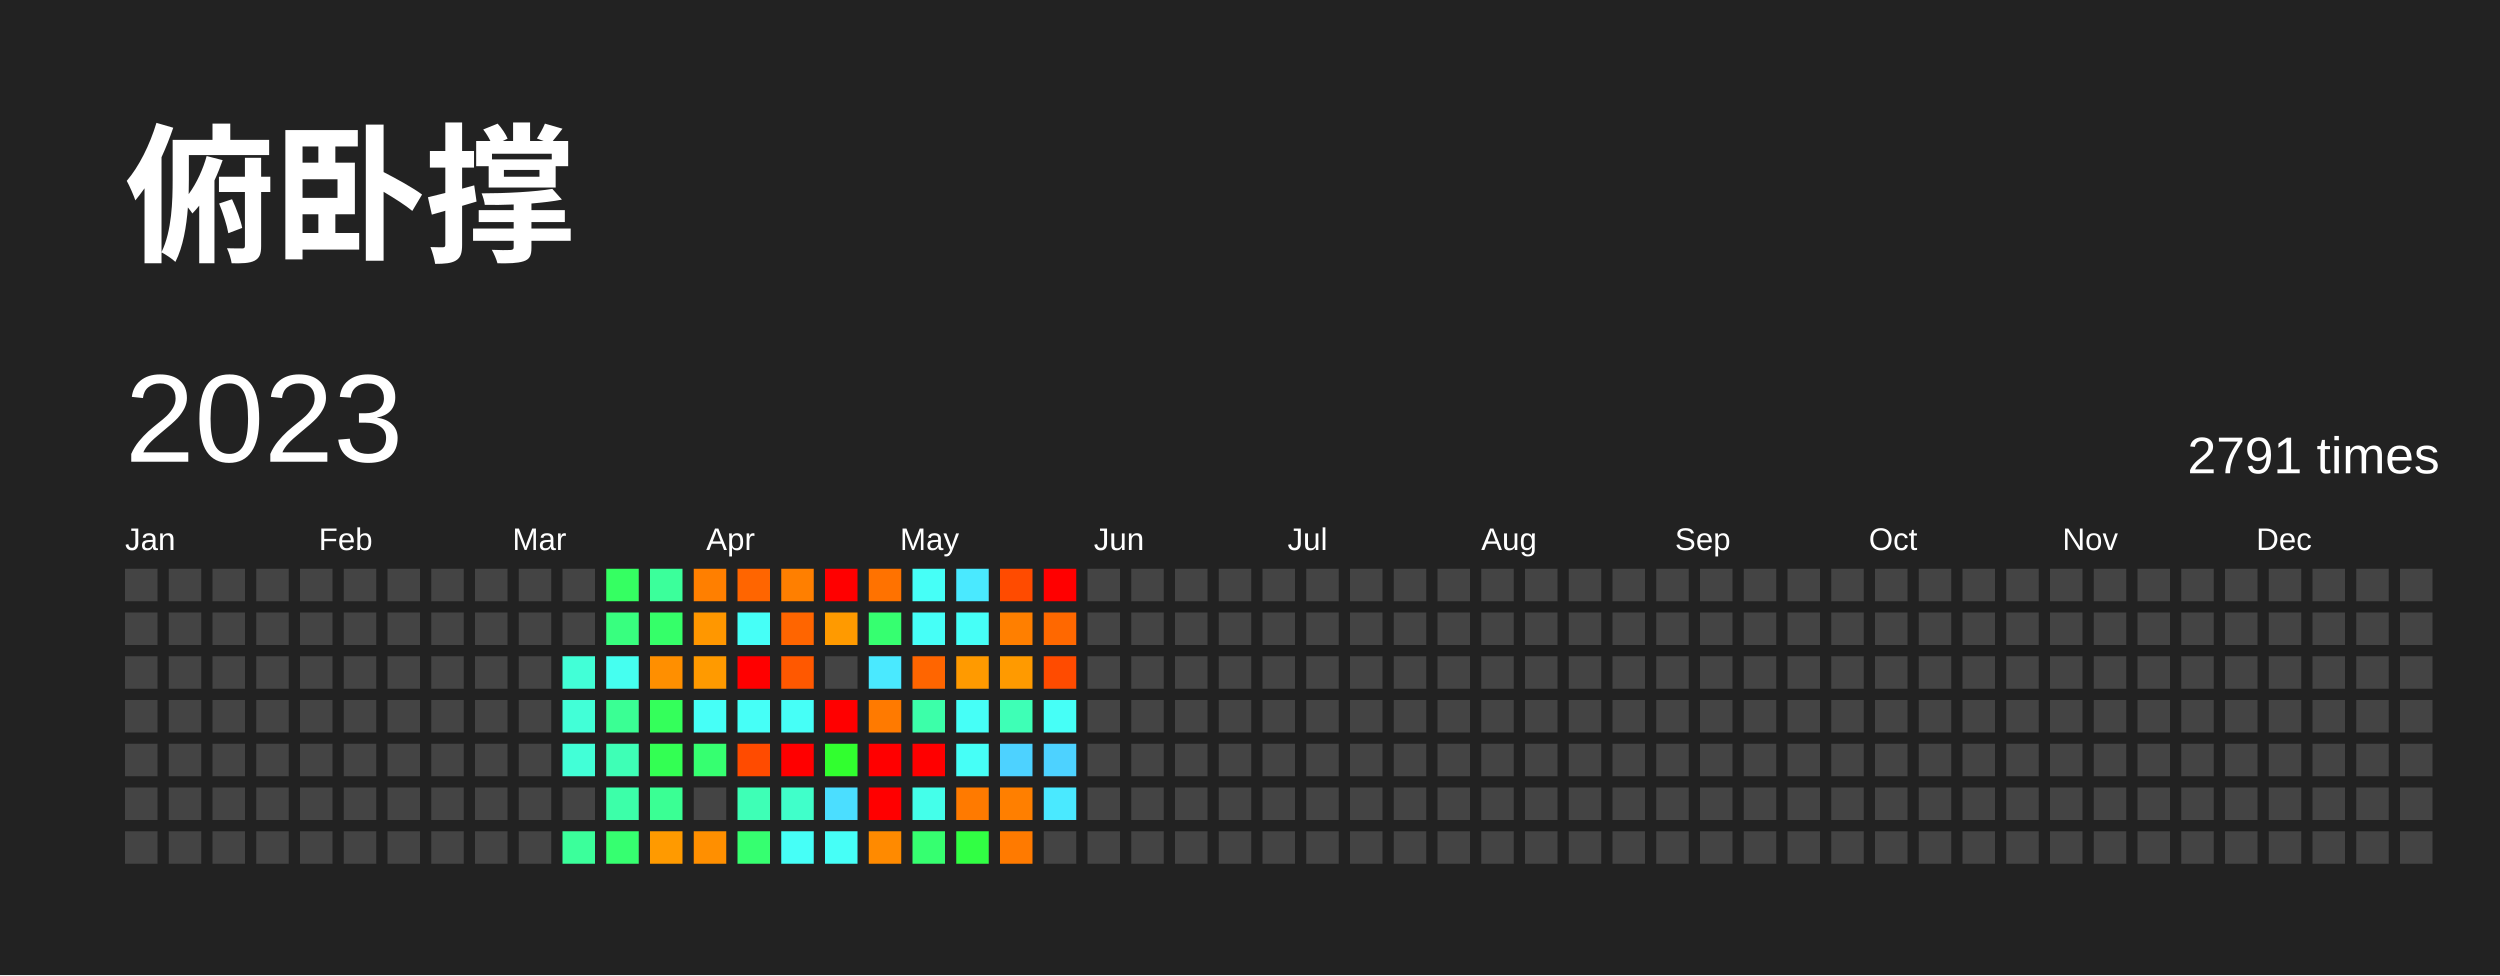
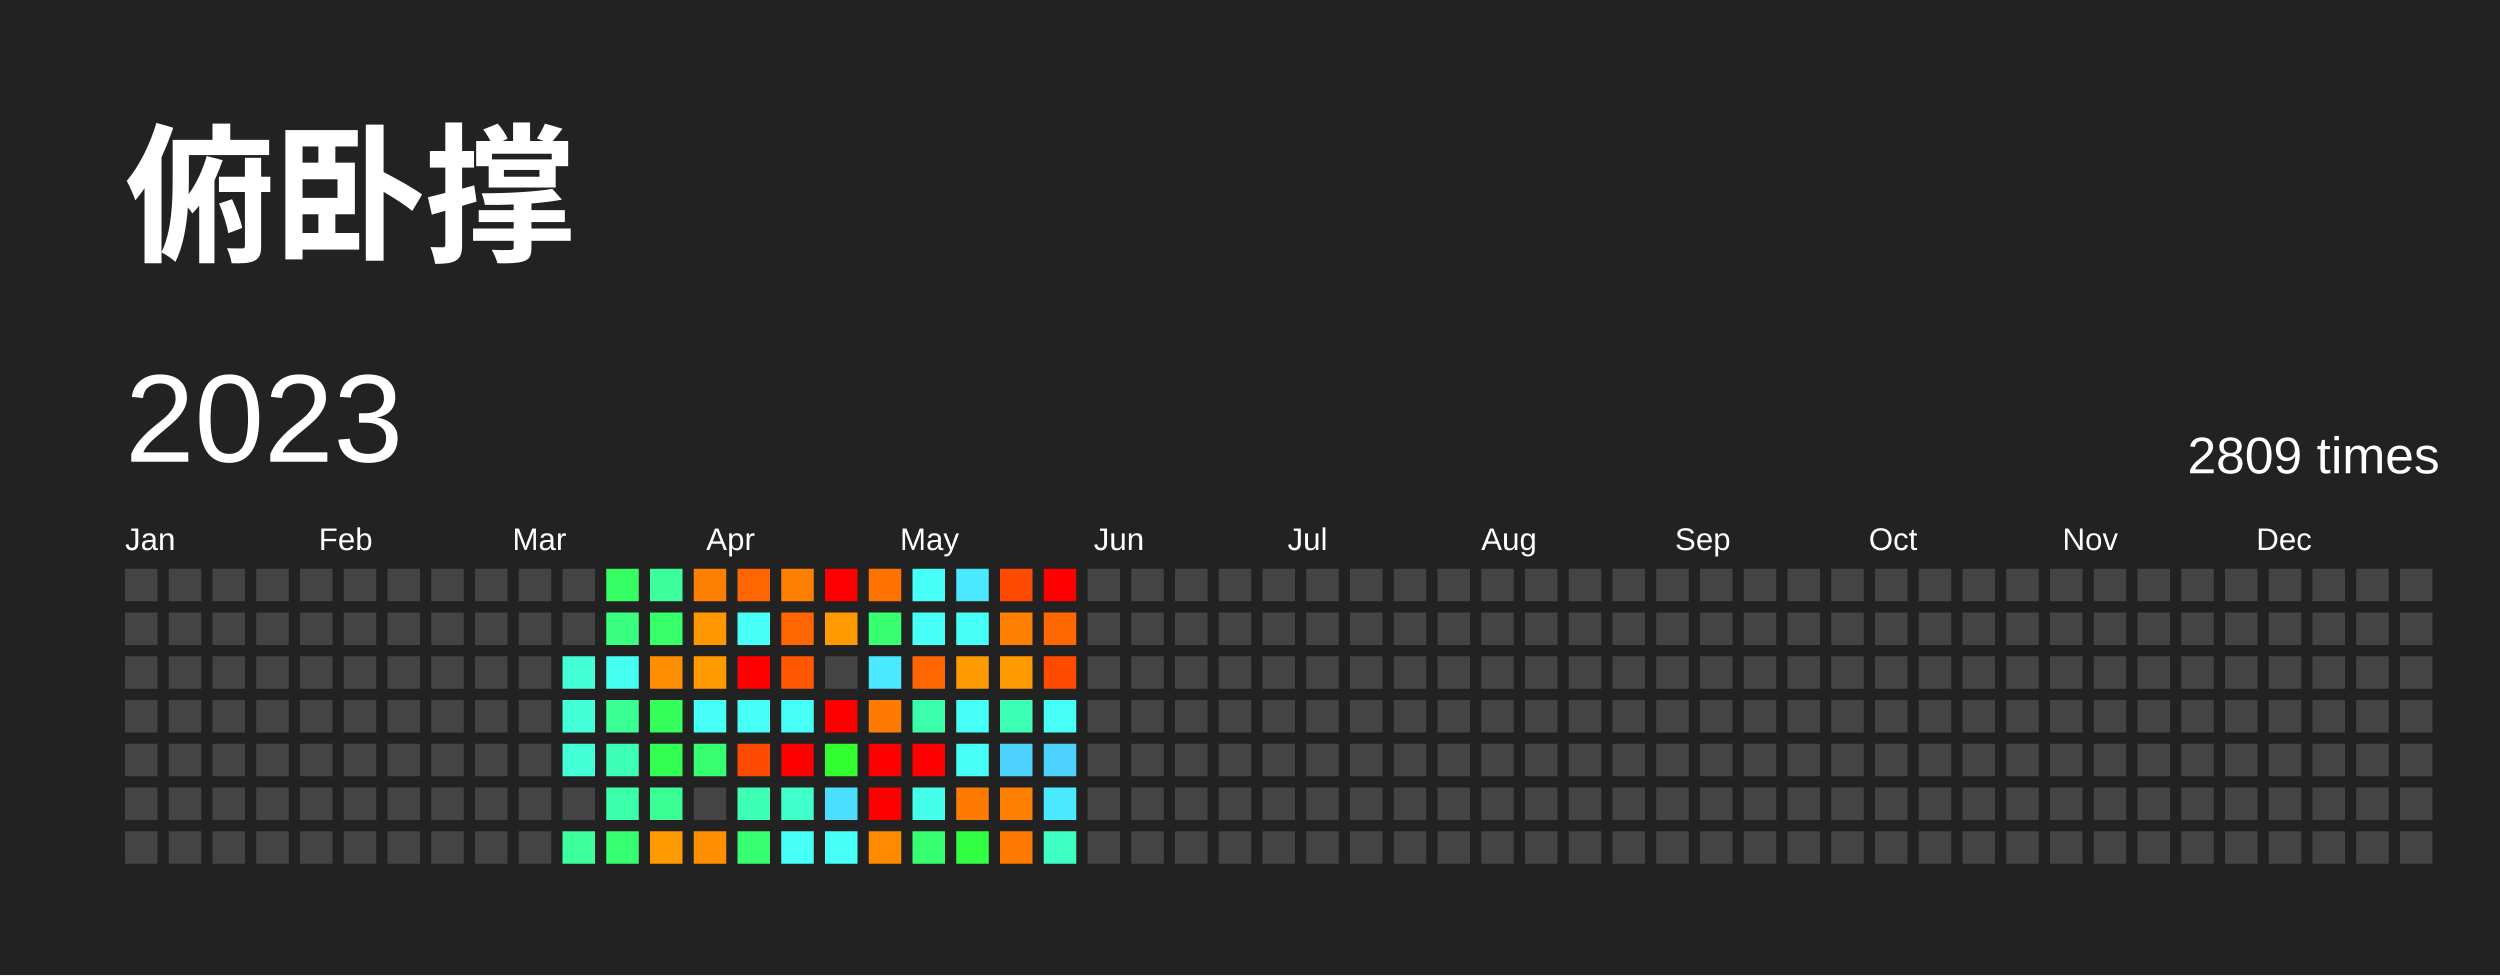
<svg xmlns="http://www.w3.org/2000/svg" baseProfile="full" height="78mm" version="1.1" viewBox="0,0,200,78" width="200mm">
  <defs />
  <rect fill="#222222" height="78" width="200" x="0" y="0" />
  <text fill="#FFFFFF" style="font-size:12px; font-family:Arial; font-weight:bold;" x="10" y="20">俯卧撑</text>
  <text dominant-baseline="hanging" fill="#FFFFFF" style="font-size:10.0px; font-family:Arial;" x="10" y="30">2023</text>
-   <text dominant-baseline="hanging" fill="#FFFFFF" style="font-size:4.125px; font-family:Arial;" x="175" y="35">2791 times</text>
+   <text dominant-baseline="hanging" fill="#FFFFFF" style="font-size:4.125px; font-family:Arial;" x="175" y="35">2809 times</text>
  <text fill="#FFFFFF" style="font-size:2.5px; font-family:Arial" x="10.0" y="44">Jan</text>
  <text fill="#FFFFFF" style="font-size:2.5px; font-family:Arial" x="25.5" y="44">Feb</text>
  <text fill="#FFFFFF" style="font-size:2.5px; font-family:Arial" x="41.0" y="44">Mar</text>
  <text fill="#FFFFFF" style="font-size:2.5px; font-family:Arial" x="56.5" y="44">Apr</text>
  <text fill="#FFFFFF" style="font-size:2.5px; font-family:Arial" x="72.0" y="44">May</text>
  <text fill="#FFFFFF" style="font-size:2.5px; font-family:Arial" x="87.5" y="44">Jun</text>
  <text fill="#FFFFFF" style="font-size:2.5px; font-family:Arial" x="103.0" y="44">Jul</text>
  <text fill="#FFFFFF" style="font-size:2.5px; font-family:Arial" x="118.5" y="44">Aug</text>
  <text fill="#FFFFFF" style="font-size:2.5px; font-family:Arial" x="134.0" y="44">Sep</text>
  <text fill="#FFFFFF" style="font-size:2.5px; font-family:Arial" x="149.5" y="44">Oct</text>
  <text fill="#FFFFFF" style="font-size:2.5px; font-family:Arial" x="165.0" y="44">Nov</text>
  <text fill="#FFFFFF" style="font-size:2.5px; font-family:Arial" x="180.5" y="44">Dec</text>
  <rect fill="#444444" height="2.6" width="2.6" x="10.0" y="45.5" />
  <rect fill="#444444" height="2.6" width="2.6" x="10.0" y="49.0" />
  <rect fill="#444444" height="2.6" width="2.6" x="10.0" y="52.5" />
  <rect fill="#444444" height="2.6" width="2.6" x="10.0" y="56.0" />
  <rect fill="#444444" height="2.6" width="2.6" x="10.0" y="59.5" />
  <rect fill="#444444" height="2.6" width="2.6" x="10.0" y="63.0" />
  <rect fill="#444444" height="2.6" width="2.6" x="10.0" y="66.5" />
  <rect fill="#444444" height="2.6" width="2.6" x="13.5" y="45.5" />
  <rect fill="#444444" height="2.6" width="2.6" x="13.5" y="49.0" />
  <rect fill="#444444" height="2.6" width="2.6" x="13.5" y="52.5" />
  <rect fill="#444444" height="2.6" width="2.6" x="13.5" y="56.0" />
  <rect fill="#444444" height="2.6" width="2.6" x="13.5" y="59.5" />
  <rect fill="#444444" height="2.6" width="2.6" x="13.5" y="63.0" />
  <rect fill="#444444" height="2.6" width="2.6" x="13.5" y="66.5" />
  <rect fill="#444444" height="2.6" width="2.6" x="17.0" y="45.5" />
  <rect fill="#444444" height="2.6" width="2.6" x="17.0" y="49.0" />
  <rect fill="#444444" height="2.6" width="2.6" x="17.0" y="52.5" />
  <rect fill="#444444" height="2.6" width="2.6" x="17.0" y="56.0" />
  <rect fill="#444444" height="2.6" width="2.6" x="17.0" y="59.5" />
  <rect fill="#444444" height="2.6" width="2.6" x="17.0" y="63.0" />
  <rect fill="#444444" height="2.6" width="2.6" x="17.0" y="66.5" />
  <rect fill="#444444" height="2.6" width="2.6" x="20.5" y="45.5" />
  <rect fill="#444444" height="2.6" width="2.6" x="20.5" y="49.0" />
  <rect fill="#444444" height="2.6" width="2.6" x="20.5" y="52.5" />
  <rect fill="#444444" height="2.6" width="2.6" x="20.5" y="56.0" />
  <rect fill="#444444" height="2.6" width="2.6" x="20.5" y="59.5" />
  <rect fill="#444444" height="2.6" width="2.6" x="20.5" y="63.0" />
  <rect fill="#444444" height="2.6" width="2.6" x="20.5" y="66.5" />
  <rect fill="#444444" height="2.6" width="2.6" x="24.0" y="45.5" />
  <rect fill="#444444" height="2.6" width="2.6" x="24.0" y="49.0" />
  <rect fill="#444444" height="2.6" width="2.6" x="24.0" y="52.5" />
  <rect fill="#444444" height="2.6" width="2.6" x="24.0" y="56.0" />
  <rect fill="#444444" height="2.6" width="2.6" x="24.0" y="59.5" />
  <rect fill="#444444" height="2.6" width="2.6" x="24.0" y="63.0" />
  <rect fill="#444444" height="2.6" width="2.6" x="24.0" y="66.5" />
  <rect fill="#444444" height="2.6" width="2.6" x="27.5" y="45.5" />
  <rect fill="#444444" height="2.6" width="2.6" x="27.5" y="49.0" />
  <rect fill="#444444" height="2.6" width="2.6" x="27.5" y="52.5" />
  <rect fill="#444444" height="2.6" width="2.6" x="27.5" y="56.0" />
  <rect fill="#444444" height="2.6" width="2.6" x="27.5" y="59.5" />
  <rect fill="#444444" height="2.6" width="2.6" x="27.5" y="63.0" />
  <rect fill="#444444" height="2.6" width="2.6" x="27.5" y="66.5" />
  <rect fill="#444444" height="2.6" width="2.6" x="31.0" y="45.5" />
  <rect fill="#444444" height="2.6" width="2.6" x="31.0" y="49.0" />
  <rect fill="#444444" height="2.6" width="2.6" x="31.0" y="52.5" />
  <rect fill="#444444" height="2.6" width="2.6" x="31.0" y="56.0" />
  <rect fill="#444444" height="2.6" width="2.6" x="31.0" y="59.5" />
  <rect fill="#444444" height="2.6" width="2.6" x="31.0" y="63.0" />
  <rect fill="#444444" height="2.6" width="2.6" x="31.0" y="66.5" />
  <rect fill="#444444" height="2.6" width="2.6" x="34.5" y="45.5" />
  <rect fill="#444444" height="2.6" width="2.6" x="34.5" y="49.0" />
  <rect fill="#444444" height="2.6" width="2.6" x="34.5" y="52.5" />
  <rect fill="#444444" height="2.6" width="2.6" x="34.5" y="56.0" />
  <rect fill="#444444" height="2.6" width="2.6" x="34.5" y="59.5" />
  <rect fill="#444444" height="2.6" width="2.6" x="34.5" y="63.0" />
  <rect fill="#444444" height="2.6" width="2.6" x="34.5" y="66.5" />
  <rect fill="#444444" height="2.6" width="2.6" x="38.0" y="45.5" />
  <rect fill="#444444" height="2.6" width="2.6" x="38.0" y="49.0" />
  <rect fill="#444444" height="2.6" width="2.6" x="38.0" y="52.5" />
  <rect fill="#444444" height="2.6" width="2.6" x="38.0" y="56.0" />
  <rect fill="#444444" height="2.6" width="2.6" x="38.0" y="59.5" />
  <rect fill="#444444" height="2.6" width="2.6" x="38.0" y="63.0" />
  <rect fill="#444444" height="2.6" width="2.6" x="38.0" y="66.5" />
  <rect fill="#444444" height="2.6" width="2.6" x="41.5" y="45.5" />
  <rect fill="#444444" height="2.6" width="2.6" x="41.5" y="49.0" />
  <rect fill="#444444" height="2.6" width="2.6" x="41.5" y="52.5" />
  <rect fill="#444444" height="2.6" width="2.6" x="41.5" y="56.0" />
  <rect fill="#444444" height="2.6" width="2.6" x="41.5" y="59.5" />
  <rect fill="#444444" height="2.6" width="2.6" x="41.5" y="63.0" />
  <rect fill="#444444" height="2.6" width="2.6" x="41.5" y="66.5" />
  <rect fill="#444444" height="2.6" width="2.6" x="45.0" y="45.5" />
  <rect fill="#444444" height="2.6" width="2.6" x="45.0" y="49.0" />
  <rect fill="#42ffd7" height="2.6" width="2.6" x="45.0" y="52.5" />
  <rect fill="#42ffd7" height="2.6" width="2.6" x="45.0" y="56.0" />
  <rect fill="#42ffd7" height="2.6" width="2.6" x="45.0" y="59.5" />
  <rect fill="#444444" height="2.6" width="2.6" x="45.0" y="63.0" />
  <rect fill="#3bff9b" height="2.6" width="2.6" x="45.0" y="66.5" />
  <rect fill="#35ff62" height="2.6" width="2.6" x="48.5" y="45.5" />
  <rect fill="#38ff7f" height="2.6" width="2.6" x="48.5" y="49.0" />
  <rect fill="#45fff0" height="2.6" width="2.6" x="48.5" y="52.5" />
  <rect fill="#3aff94" height="2.6" width="2.6" x="48.5" y="56.0" />
  <rect fill="#3effb6" height="2.6" width="2.6" x="48.5" y="59.5" />
  <rect fill="#3cffa9" height="2.6" width="2.6" x="48.5" y="63.0" />
  <rect fill="#36ff70" height="2.6" width="2.6" x="48.5" y="66.5" />
  <rect fill="#3bff9b" height="2.6" width="2.6" x="52.0" y="45.5" />
  <rect fill="#35ff69" height="2.6" width="2.6" x="52.0" y="49.0" />
  <rect fill="#ff8f00" height="2.6" width="2.6" x="52.0" y="52.5" />
  <rect fill="#34ff5b" height="2.6" width="2.6" x="52.0" y="56.0" />
  <rect fill="#33ff53" height="2.6" width="2.6" x="52.0" y="59.5" />
  <rect fill="#3aff94" height="2.6" width="2.6" x="52.0" y="63.0" />
  <rect fill="#ff9a00" height="2.6" width="2.6" x="52.0" y="66.5" />
  <rect fill="#ff7f00" height="2.6" width="2.6" x="55.5" y="45.5" />
  <rect fill="#ff9700" height="2.6" width="2.6" x="55.5" y="49.0" />
  <rect fill="#ff9a00" height="2.6" width="2.6" x="55.5" y="52.5" />
  <rect fill="#46fff7" height="2.6" width="2.6" x="55.5" y="56.0" />
  <rect fill="#36ff70" height="2.6" width="2.6" x="55.5" y="59.5" />
  <rect fill="#444444" height="2.6" width="2.6" x="55.5" y="63.0" />
  <rect fill="#ff8f00" height="2.6" width="2.6" x="55.5" y="66.5" />
  <rect fill="#ff6500" height="2.6" width="2.6" x="59.0" y="45.5" />
  <rect fill="#46fff7" height="2.6" width="2.6" x="59.0" y="49.0" />
  <rect fill="red" height="2.6" width="2.6" x="59.0" y="52.5" />
  <rect fill="#46fff7" height="2.6" width="2.6" x="59.0" y="56.0" />
  <rect fill="#ff4b00" height="2.6" width="2.6" x="59.0" y="59.5" />
  <rect fill="#3effb6" height="2.6" width="2.6" x="59.0" y="63.0" />
  <rect fill="#36ff70" height="2.6" width="2.6" x="59.0" y="66.5" />
  <rect fill="#ff7f00" height="2.6" width="2.6" x="62.5" y="45.5" />
  <rect fill="#ff6500" height="2.6" width="2.6" x="62.5" y="49.0" />
  <rect fill="#ff5800" height="2.6" width="2.6" x="62.5" y="52.5" />
  <rect fill="#46fff7" height="2.6" width="2.6" x="62.5" y="56.0" />
  <rect fill="red" height="2.6" width="2.6" x="62.5" y="59.5" />
  <rect fill="#40ffca" height="2.6" width="2.6" x="62.5" y="63.0" />
  <rect fill="#46fff7" height="2.6" width="2.6" x="62.5" y="66.5" />
  <rect fill="red" height="2.6" width="2.6" x="66.0" y="45.5" />
  <rect fill="#ff9a00" height="2.6" width="2.6" x="66.0" y="49.0" />
  <rect fill="#444444" height="2.6" width="2.6" x="66.0" y="52.5" />
  <rect fill="red" height="2.6" width="2.6" x="66.0" y="56.0" />
  <rect fill="#31ff2f" height="2.6" width="2.6" x="66.0" y="59.5" />
  <rect fill="#4bdeff" height="2.6" width="2.6" x="66.0" y="63.0" />
  <rect fill="#46fff7" height="2.6" width="2.6" x="66.0" y="66.5" />
  <rect fill="#ff7200" height="2.6" width="2.6" x="69.5" y="45.5" />
  <rect fill="#36ff70" height="2.6" width="2.6" x="69.5" y="49.0" />
  <rect fill="#4ae9ff" height="2.6" width="2.6" x="69.5" y="52.5" />
  <rect fill="#ff7a00" height="2.6" width="2.6" x="69.5" y="56.0" />
  <rect fill="red" height="2.6" width="2.6" x="69.5" y="59.5" />
  <rect fill="red" height="2.6" width="2.6" x="69.5" y="63.0" />
  <rect fill="#ff8a00" height="2.6" width="2.6" x="69.5" y="66.5" />
  <rect fill="#46fff7" height="2.6" width="2.6" x="73.0" y="45.5" />
  <rect fill="#46fff7" height="2.6" width="2.6" x="73.0" y="49.0" />
  <rect fill="#ff6500" height="2.6" width="2.6" x="73.0" y="52.5" />
  <rect fill="#3cffa9" height="2.6" width="2.6" x="73.0" y="56.0" />
  <rect fill="red" height="2.6" width="2.6" x="73.0" y="59.5" />
  <rect fill="#44ffea" height="2.6" width="2.6" x="73.0" y="63.0" />
  <rect fill="#36ff70" height="2.6" width="2.6" x="73.0" y="66.5" />
  <rect fill="#4ae9ff" height="2.6" width="2.6" x="76.5" y="45.5" />
  <rect fill="#46fff7" height="2.6" width="2.6" x="76.5" y="49.0" />
  <rect fill="#ff9a00" height="2.6" width="2.6" x="76.5" y="52.5" />
  <rect fill="#46fff7" height="2.6" width="2.6" x="76.5" y="56.0" />
  <rect fill="#46fff7" height="2.6" width="2.6" x="76.5" y="59.5" />
  <rect fill="#ff7a00" height="2.6" width="2.6" x="76.5" y="63.0" />
  <rect fill="#31ff44" height="2.6" width="2.6" x="76.5" y="66.5" />
  <rect fill="#ff4b00" height="2.6" width="2.6" x="80.0" y="45.5" />
  <rect fill="#ff7f00" height="2.6" width="2.6" x="80.0" y="49.0" />
  <rect fill="#ff9a00" height="2.6" width="2.6" x="80.0" y="52.5" />
  <rect fill="#3effb6" height="2.6" width="2.6" x="80.0" y="56.0" />
  <rect fill="#4dd2ff" height="2.6" width="2.6" x="80.0" y="59.5" />
  <rect fill="#ff7f00" height="2.6" width="2.6" x="80.0" y="63.0" />
  <rect fill="#ff7a00" height="2.6" width="2.6" x="80.0" y="66.5" />
  <rect fill="red" height="2.6" width="2.6" x="83.5" y="45.5" />
  <rect fill="#ff6800" height="2.6" width="2.6" x="83.5" y="49.0" />
  <rect fill="#ff4b00" height="2.6" width="2.6" x="83.5" y="52.5" />
  <rect fill="#46fff7" height="2.6" width="2.6" x="83.5" y="56.0" />
  <rect fill="#4dd2ff" height="2.6" width="2.6" x="83.5" y="59.5" />
  <rect fill="#4ae9ff" height="2.6" width="2.6" x="83.5" y="63.0" />
-   <rect fill="#444444" height="2.6" width="2.6" x="83.5" y="66.5" />
+   <rect fill="#40ffc3" height="2.6" width="2.6" x="83.5" y="66.5" />
  <rect fill="#444444" height="2.6" width="2.6" x="87.0" y="45.5" />
  <rect fill="#444444" height="2.6" width="2.6" x="87.0" y="49.0" />
  <rect fill="#444444" height="2.6" width="2.6" x="87.0" y="52.5" />
  <rect fill="#444444" height="2.6" width="2.6" x="87.0" y="56.0" />
  <rect fill="#444444" height="2.6" width="2.6" x="87.0" y="59.5" />
  <rect fill="#444444" height="2.6" width="2.6" x="87.0" y="63.0" />
  <rect fill="#444444" height="2.6" width="2.6" x="87.0" y="66.5" />
  <rect fill="#444444" height="2.6" width="2.6" x="90.5" y="45.5" />
  <rect fill="#444444" height="2.6" width="2.6" x="90.5" y="49.0" />
  <rect fill="#444444" height="2.6" width="2.6" x="90.5" y="52.5" />
  <rect fill="#444444" height="2.6" width="2.6" x="90.5" y="56.0" />
  <rect fill="#444444" height="2.6" width="2.6" x="90.5" y="59.5" />
  <rect fill="#444444" height="2.6" width="2.6" x="90.5" y="63.0" />
  <rect fill="#444444" height="2.6" width="2.6" x="90.5" y="66.5" />
  <rect fill="#444444" height="2.6" width="2.6" x="94.0" y="45.5" />
  <rect fill="#444444" height="2.6" width="2.6" x="94.0" y="49.0" />
  <rect fill="#444444" height="2.6" width="2.6" x="94.0" y="52.5" />
  <rect fill="#444444" height="2.6" width="2.6" x="94.0" y="56.0" />
  <rect fill="#444444" height="2.6" width="2.6" x="94.0" y="59.5" />
  <rect fill="#444444" height="2.6" width="2.6" x="94.0" y="63.0" />
  <rect fill="#444444" height="2.6" width="2.6" x="94.0" y="66.5" />
  <rect fill="#444444" height="2.6" width="2.6" x="97.5" y="45.5" />
  <rect fill="#444444" height="2.6" width="2.6" x="97.5" y="49.0" />
  <rect fill="#444444" height="2.6" width="2.6" x="97.5" y="52.5" />
  <rect fill="#444444" height="2.6" width="2.6" x="97.5" y="56.0" />
  <rect fill="#444444" height="2.6" width="2.6" x="97.5" y="59.5" />
  <rect fill="#444444" height="2.6" width="2.6" x="97.5" y="63.0" />
  <rect fill="#444444" height="2.6" width="2.6" x="97.5" y="66.5" />
  <rect fill="#444444" height="2.6" width="2.6" x="101.0" y="45.5" />
  <rect fill="#444444" height="2.6" width="2.6" x="101.0" y="49.0" />
  <rect fill="#444444" height="2.6" width="2.6" x="101.0" y="52.5" />
  <rect fill="#444444" height="2.6" width="2.6" x="101.0" y="56.0" />
  <rect fill="#444444" height="2.6" width="2.6" x="101.0" y="59.5" />
  <rect fill="#444444" height="2.6" width="2.6" x="101.0" y="63.0" />
  <rect fill="#444444" height="2.6" width="2.6" x="101.0" y="66.5" />
  <rect fill="#444444" height="2.6" width="2.6" x="104.5" y="45.5" />
  <rect fill="#444444" height="2.6" width="2.6" x="104.5" y="49.0" />
  <rect fill="#444444" height="2.6" width="2.6" x="104.5" y="52.5" />
  <rect fill="#444444" height="2.6" width="2.6" x="104.5" y="56.0" />
  <rect fill="#444444" height="2.6" width="2.6" x="104.5" y="59.5" />
  <rect fill="#444444" height="2.6" width="2.6" x="104.5" y="63.0" />
  <rect fill="#444444" height="2.6" width="2.6" x="104.5" y="66.5" />
  <rect fill="#444444" height="2.6" width="2.6" x="108.0" y="45.5" />
  <rect fill="#444444" height="2.6" width="2.6" x="108.0" y="49.0" />
  <rect fill="#444444" height="2.6" width="2.6" x="108.0" y="52.5" />
  <rect fill="#444444" height="2.6" width="2.6" x="108.0" y="56.0" />
  <rect fill="#444444" height="2.6" width="2.6" x="108.0" y="59.5" />
  <rect fill="#444444" height="2.6" width="2.6" x="108.0" y="63.0" />
  <rect fill="#444444" height="2.6" width="2.6" x="108.0" y="66.5" />
  <rect fill="#444444" height="2.6" width="2.6" x="111.5" y="45.5" />
  <rect fill="#444444" height="2.6" width="2.6" x="111.5" y="49.0" />
  <rect fill="#444444" height="2.6" width="2.6" x="111.5" y="52.5" />
  <rect fill="#444444" height="2.6" width="2.6" x="111.5" y="56.0" />
  <rect fill="#444444" height="2.6" width="2.6" x="111.5" y="59.5" />
  <rect fill="#444444" height="2.6" width="2.6" x="111.5" y="63.0" />
  <rect fill="#444444" height="2.6" width="2.6" x="111.5" y="66.5" />
  <rect fill="#444444" height="2.6" width="2.6" x="115.0" y="45.5" />
  <rect fill="#444444" height="2.6" width="2.6" x="115.0" y="49.0" />
  <rect fill="#444444" height="2.6" width="2.6" x="115.0" y="52.5" />
  <rect fill="#444444" height="2.6" width="2.6" x="115.0" y="56.0" />
  <rect fill="#444444" height="2.6" width="2.6" x="115.0" y="59.5" />
  <rect fill="#444444" height="2.6" width="2.6" x="115.0" y="63.0" />
  <rect fill="#444444" height="2.6" width="2.6" x="115.0" y="66.5" />
  <rect fill="#444444" height="2.6" width="2.6" x="118.5" y="45.5" />
  <rect fill="#444444" height="2.6" width="2.6" x="118.5" y="49.0" />
  <rect fill="#444444" height="2.6" width="2.6" x="118.5" y="52.5" />
  <rect fill="#444444" height="2.6" width="2.6" x="118.5" y="56.0" />
  <rect fill="#444444" height="2.6" width="2.6" x="118.5" y="59.5" />
  <rect fill="#444444" height="2.6" width="2.6" x="118.5" y="63.0" />
  <rect fill="#444444" height="2.6" width="2.6" x="118.5" y="66.5" />
  <rect fill="#444444" height="2.6" width="2.6" x="122.0" y="45.5" />
  <rect fill="#444444" height="2.6" width="2.6" x="122.0" y="49.0" />
  <rect fill="#444444" height="2.6" width="2.6" x="122.0" y="52.5" />
  <rect fill="#444444" height="2.6" width="2.6" x="122.0" y="56.0" />
  <rect fill="#444444" height="2.6" width="2.6" x="122.0" y="59.5" />
  <rect fill="#444444" height="2.6" width="2.6" x="122.0" y="63.0" />
  <rect fill="#444444" height="2.6" width="2.6" x="122.0" y="66.5" />
  <rect fill="#444444" height="2.6" width="2.6" x="125.5" y="45.5" />
  <rect fill="#444444" height="2.6" width="2.6" x="125.5" y="49.0" />
  <rect fill="#444444" height="2.6" width="2.6" x="125.5" y="52.5" />
  <rect fill="#444444" height="2.6" width="2.6" x="125.5" y="56.0" />
  <rect fill="#444444" height="2.6" width="2.6" x="125.5" y="59.5" />
  <rect fill="#444444" height="2.6" width="2.6" x="125.5" y="63.0" />
  <rect fill="#444444" height="2.6" width="2.6" x="125.5" y="66.5" />
  <rect fill="#444444" height="2.6" width="2.6" x="129.0" y="45.5" />
  <rect fill="#444444" height="2.6" width="2.6" x="129.0" y="49.0" />
  <rect fill="#444444" height="2.6" width="2.6" x="129.0" y="52.5" />
  <rect fill="#444444" height="2.6" width="2.6" x="129.0" y="56.0" />
  <rect fill="#444444" height="2.6" width="2.6" x="129.0" y="59.5" />
  <rect fill="#444444" height="2.6" width="2.6" x="129.0" y="63.0" />
  <rect fill="#444444" height="2.6" width="2.6" x="129.0" y="66.5" />
  <rect fill="#444444" height="2.6" width="2.6" x="132.5" y="45.5" />
  <rect fill="#444444" height="2.6" width="2.6" x="132.5" y="49.0" />
  <rect fill="#444444" height="2.6" width="2.6" x="132.5" y="52.5" />
  <rect fill="#444444" height="2.6" width="2.6" x="132.5" y="56.0" />
  <rect fill="#444444" height="2.6" width="2.6" x="132.5" y="59.5" />
  <rect fill="#444444" height="2.6" width="2.6" x="132.5" y="63.0" />
  <rect fill="#444444" height="2.6" width="2.6" x="132.5" y="66.5" />
  <rect fill="#444444" height="2.6" width="2.6" x="136.0" y="45.5" />
  <rect fill="#444444" height="2.6" width="2.6" x="136.0" y="49.0" />
  <rect fill="#444444" height="2.6" width="2.6" x="136.0" y="52.5" />
  <rect fill="#444444" height="2.6" width="2.6" x="136.0" y="56.0" />
  <rect fill="#444444" height="2.6" width="2.6" x="136.0" y="59.5" />
  <rect fill="#444444" height="2.6" width="2.6" x="136.0" y="63.0" />
  <rect fill="#444444" height="2.6" width="2.6" x="136.0" y="66.5" />
  <rect fill="#444444" height="2.6" width="2.6" x="139.5" y="45.5" />
  <rect fill="#444444" height="2.6" width="2.6" x="139.5" y="49.0" />
  <rect fill="#444444" height="2.6" width="2.6" x="139.5" y="52.5" />
  <rect fill="#444444" height="2.6" width="2.6" x="139.5" y="56.0" />
  <rect fill="#444444" height="2.6" width="2.6" x="139.5" y="59.5" />
  <rect fill="#444444" height="2.6" width="2.6" x="139.5" y="63.0" />
  <rect fill="#444444" height="2.6" width="2.6" x="139.5" y="66.5" />
  <rect fill="#444444" height="2.6" width="2.6" x="143.0" y="45.5" />
  <rect fill="#444444" height="2.6" width="2.6" x="143.0" y="49.0" />
  <rect fill="#444444" height="2.6" width="2.6" x="143.0" y="52.5" />
  <rect fill="#444444" height="2.6" width="2.6" x="143.0" y="56.0" />
  <rect fill="#444444" height="2.6" width="2.6" x="143.0" y="59.5" />
  <rect fill="#444444" height="2.6" width="2.6" x="143.0" y="63.0" />
  <rect fill="#444444" height="2.6" width="2.6" x="143.0" y="66.5" />
  <rect fill="#444444" height="2.6" width="2.6" x="146.5" y="45.5" />
  <rect fill="#444444" height="2.6" width="2.6" x="146.5" y="49.0" />
  <rect fill="#444444" height="2.6" width="2.6" x="146.5" y="52.5" />
  <rect fill="#444444" height="2.6" width="2.6" x="146.5" y="56.0" />
  <rect fill="#444444" height="2.6" width="2.6" x="146.5" y="59.5" />
  <rect fill="#444444" height="2.6" width="2.6" x="146.5" y="63.0" />
  <rect fill="#444444" height="2.6" width="2.6" x="146.5" y="66.5" />
  <rect fill="#444444" height="2.6" width="2.6" x="150.0" y="45.5" />
  <rect fill="#444444" height="2.6" width="2.6" x="150.0" y="49.0" />
  <rect fill="#444444" height="2.6" width="2.6" x="150.0" y="52.5" />
  <rect fill="#444444" height="2.6" width="2.6" x="150.0" y="56.0" />
  <rect fill="#444444" height="2.6" width="2.6" x="150.0" y="59.5" />
  <rect fill="#444444" height="2.6" width="2.6" x="150.0" y="63.0" />
  <rect fill="#444444" height="2.6" width="2.6" x="150.0" y="66.5" />
  <rect fill="#444444" height="2.6" width="2.6" x="153.5" y="45.5" />
  <rect fill="#444444" height="2.6" width="2.6" x="153.5" y="49.0" />
  <rect fill="#444444" height="2.6" width="2.6" x="153.5" y="52.5" />
  <rect fill="#444444" height="2.6" width="2.6" x="153.5" y="56.0" />
  <rect fill="#444444" height="2.6" width="2.6" x="153.5" y="59.5" />
  <rect fill="#444444" height="2.6" width="2.6" x="153.5" y="63.0" />
  <rect fill="#444444" height="2.6" width="2.6" x="153.5" y="66.5" />
  <rect fill="#444444" height="2.6" width="2.6" x="157.0" y="45.5" />
  <rect fill="#444444" height="2.6" width="2.6" x="157.0" y="49.0" />
  <rect fill="#444444" height="2.6" width="2.6" x="157.0" y="52.5" />
  <rect fill="#444444" height="2.6" width="2.6" x="157.0" y="56.0" />
  <rect fill="#444444" height="2.6" width="2.6" x="157.0" y="59.5" />
  <rect fill="#444444" height="2.6" width="2.6" x="157.0" y="63.0" />
  <rect fill="#444444" height="2.6" width="2.6" x="157.0" y="66.5" />
  <rect fill="#444444" height="2.6" width="2.6" x="160.5" y="45.5" />
  <rect fill="#444444" height="2.6" width="2.6" x="160.5" y="49.0" />
  <rect fill="#444444" height="2.6" width="2.6" x="160.5" y="52.5" />
  <rect fill="#444444" height="2.6" width="2.6" x="160.5" y="56.0" />
  <rect fill="#444444" height="2.6" width="2.6" x="160.5" y="59.5" />
  <rect fill="#444444" height="2.6" width="2.6" x="160.5" y="63.0" />
  <rect fill="#444444" height="2.6" width="2.6" x="160.5" y="66.5" />
  <rect fill="#444444" height="2.6" width="2.6" x="164.0" y="45.5" />
  <rect fill="#444444" height="2.6" width="2.6" x="164.0" y="49.0" />
  <rect fill="#444444" height="2.6" width="2.6" x="164.0" y="52.5" />
  <rect fill="#444444" height="2.6" width="2.6" x="164.0" y="56.0" />
  <rect fill="#444444" height="2.6" width="2.6" x="164.0" y="59.5" />
  <rect fill="#444444" height="2.6" width="2.6" x="164.0" y="63.0" />
  <rect fill="#444444" height="2.6" width="2.6" x="164.0" y="66.5" />
  <rect fill="#444444" height="2.6" width="2.6" x="167.5" y="45.5" />
  <rect fill="#444444" height="2.6" width="2.6" x="167.5" y="49.0" />
  <rect fill="#444444" height="2.6" width="2.6" x="167.5" y="52.5" />
  <rect fill="#444444" height="2.6" width="2.6" x="167.5" y="56.0" />
  <rect fill="#444444" height="2.6" width="2.6" x="167.5" y="59.5" />
  <rect fill="#444444" height="2.6" width="2.6" x="167.5" y="63.0" />
  <rect fill="#444444" height="2.6" width="2.6" x="167.5" y="66.5" />
  <rect fill="#444444" height="2.6" width="2.6" x="171.0" y="45.5" />
  <rect fill="#444444" height="2.6" width="2.6" x="171.0" y="49.0" />
  <rect fill="#444444" height="2.6" width="2.6" x="171.0" y="52.5" />
  <rect fill="#444444" height="2.6" width="2.6" x="171.0" y="56.0" />
  <rect fill="#444444" height="2.6" width="2.6" x="171.0" y="59.5" />
  <rect fill="#444444" height="2.6" width="2.6" x="171.0" y="63.0" />
  <rect fill="#444444" height="2.6" width="2.6" x="171.0" y="66.5" />
  <rect fill="#444444" height="2.6" width="2.6" x="174.5" y="45.5" />
  <rect fill="#444444" height="2.6" width="2.6" x="174.5" y="49.0" />
  <rect fill="#444444" height="2.6" width="2.6" x="174.5" y="52.5" />
  <rect fill="#444444" height="2.6" width="2.6" x="174.5" y="56.0" />
  <rect fill="#444444" height="2.6" width="2.6" x="174.5" y="59.5" />
  <rect fill="#444444" height="2.6" width="2.6" x="174.5" y="63.0" />
  <rect fill="#444444" height="2.6" width="2.6" x="174.5" y="66.5" />
  <rect fill="#444444" height="2.6" width="2.6" x="178.0" y="45.5" />
  <rect fill="#444444" height="2.6" width="2.6" x="178.0" y="49.0" />
  <rect fill="#444444" height="2.6" width="2.6" x="178.0" y="52.5" />
  <rect fill="#444444" height="2.6" width="2.6" x="178.0" y="56.0" />
  <rect fill="#444444" height="2.6" width="2.6" x="178.0" y="59.5" />
  <rect fill="#444444" height="2.6" width="2.6" x="178.0" y="63.0" />
  <rect fill="#444444" height="2.6" width="2.6" x="178.0" y="66.5" />
  <rect fill="#444444" height="2.6" width="2.6" x="181.5" y="45.5" />
  <rect fill="#444444" height="2.6" width="2.6" x="181.5" y="49.0" />
  <rect fill="#444444" height="2.6" width="2.6" x="181.5" y="52.5" />
  <rect fill="#444444" height="2.6" width="2.6" x="181.5" y="56.0" />
  <rect fill="#444444" height="2.6" width="2.6" x="181.5" y="59.5" />
  <rect fill="#444444" height="2.6" width="2.6" x="181.5" y="63.0" />
  <rect fill="#444444" height="2.6" width="2.6" x="181.5" y="66.5" />
  <rect fill="#444444" height="2.6" width="2.6" x="185.0" y="45.5" />
  <rect fill="#444444" height="2.6" width="2.6" x="185.0" y="49.0" />
  <rect fill="#444444" height="2.6" width="2.6" x="185.0" y="52.5" />
  <rect fill="#444444" height="2.6" width="2.6" x="185.0" y="56.0" />
  <rect fill="#444444" height="2.6" width="2.6" x="185.0" y="59.5" />
  <rect fill="#444444" height="2.6" width="2.6" x="185.0" y="63.0" />
  <rect fill="#444444" height="2.6" width="2.6" x="185.0" y="66.5" />
  <rect fill="#444444" height="2.6" width="2.6" x="188.5" y="45.5" />
  <rect fill="#444444" height="2.6" width="2.6" x="188.5" y="49.0" />
  <rect fill="#444444" height="2.6" width="2.6" x="188.5" y="52.5" />
  <rect fill="#444444" height="2.6" width="2.6" x="188.5" y="56.0" />
  <rect fill="#444444" height="2.6" width="2.6" x="188.5" y="59.5" />
  <rect fill="#444444" height="2.6" width="2.6" x="188.5" y="63.0" />
  <rect fill="#444444" height="2.6" width="2.6" x="188.5" y="66.5" />
  <rect fill="#444444" height="2.6" width="2.6" x="192.0" y="45.5" />
  <rect fill="#444444" height="2.6" width="2.6" x="192.0" y="49.0" />
  <rect fill="#444444" height="2.6" width="2.6" x="192.0" y="52.5" />
  <rect fill="#444444" height="2.6" width="2.6" x="192.0" y="56.0" />
  <rect fill="#444444" height="2.6" width="2.6" x="192.0" y="59.5" />
  <rect fill="#444444" height="2.6" width="2.6" x="192.0" y="63.0" />
  <rect fill="#444444" height="2.6" width="2.6" x="192.0" y="66.5" />
</svg>
